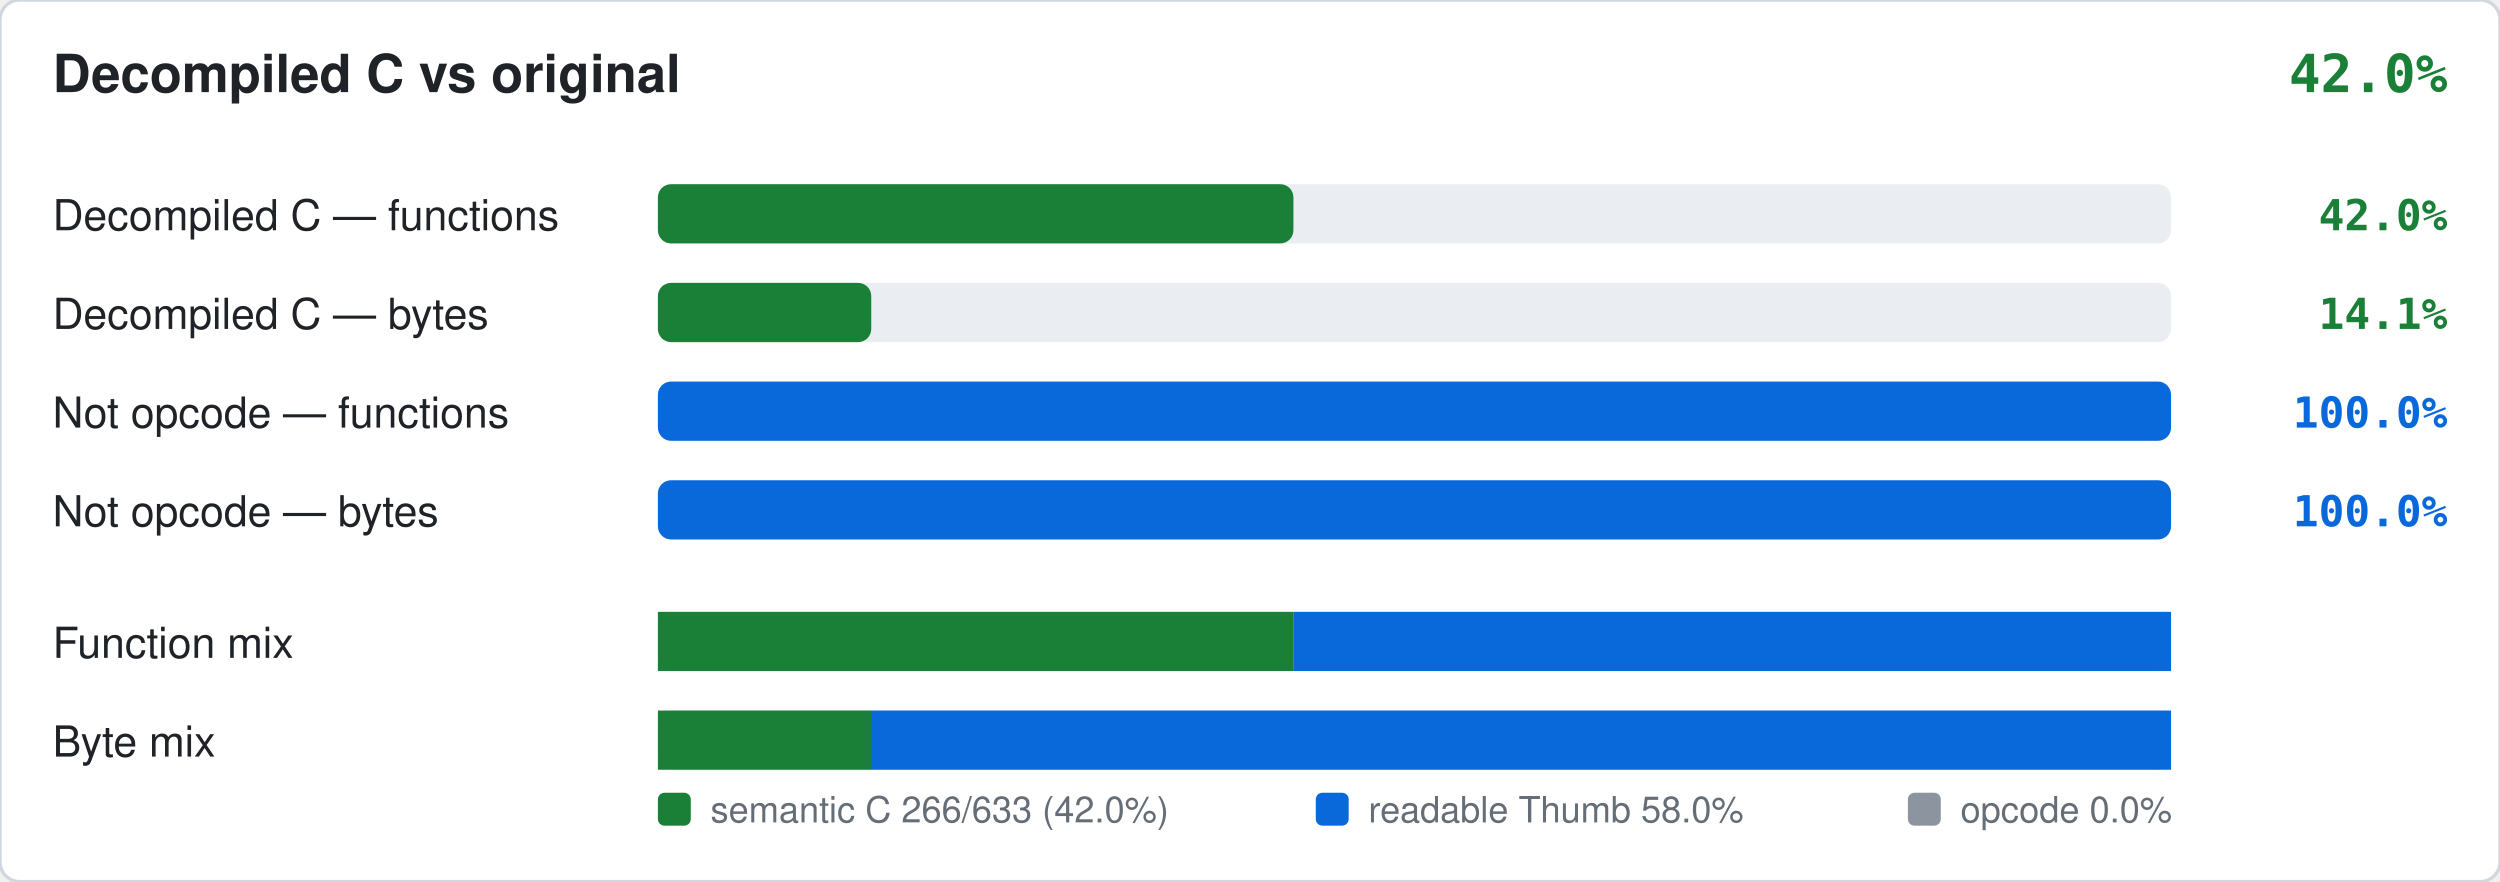
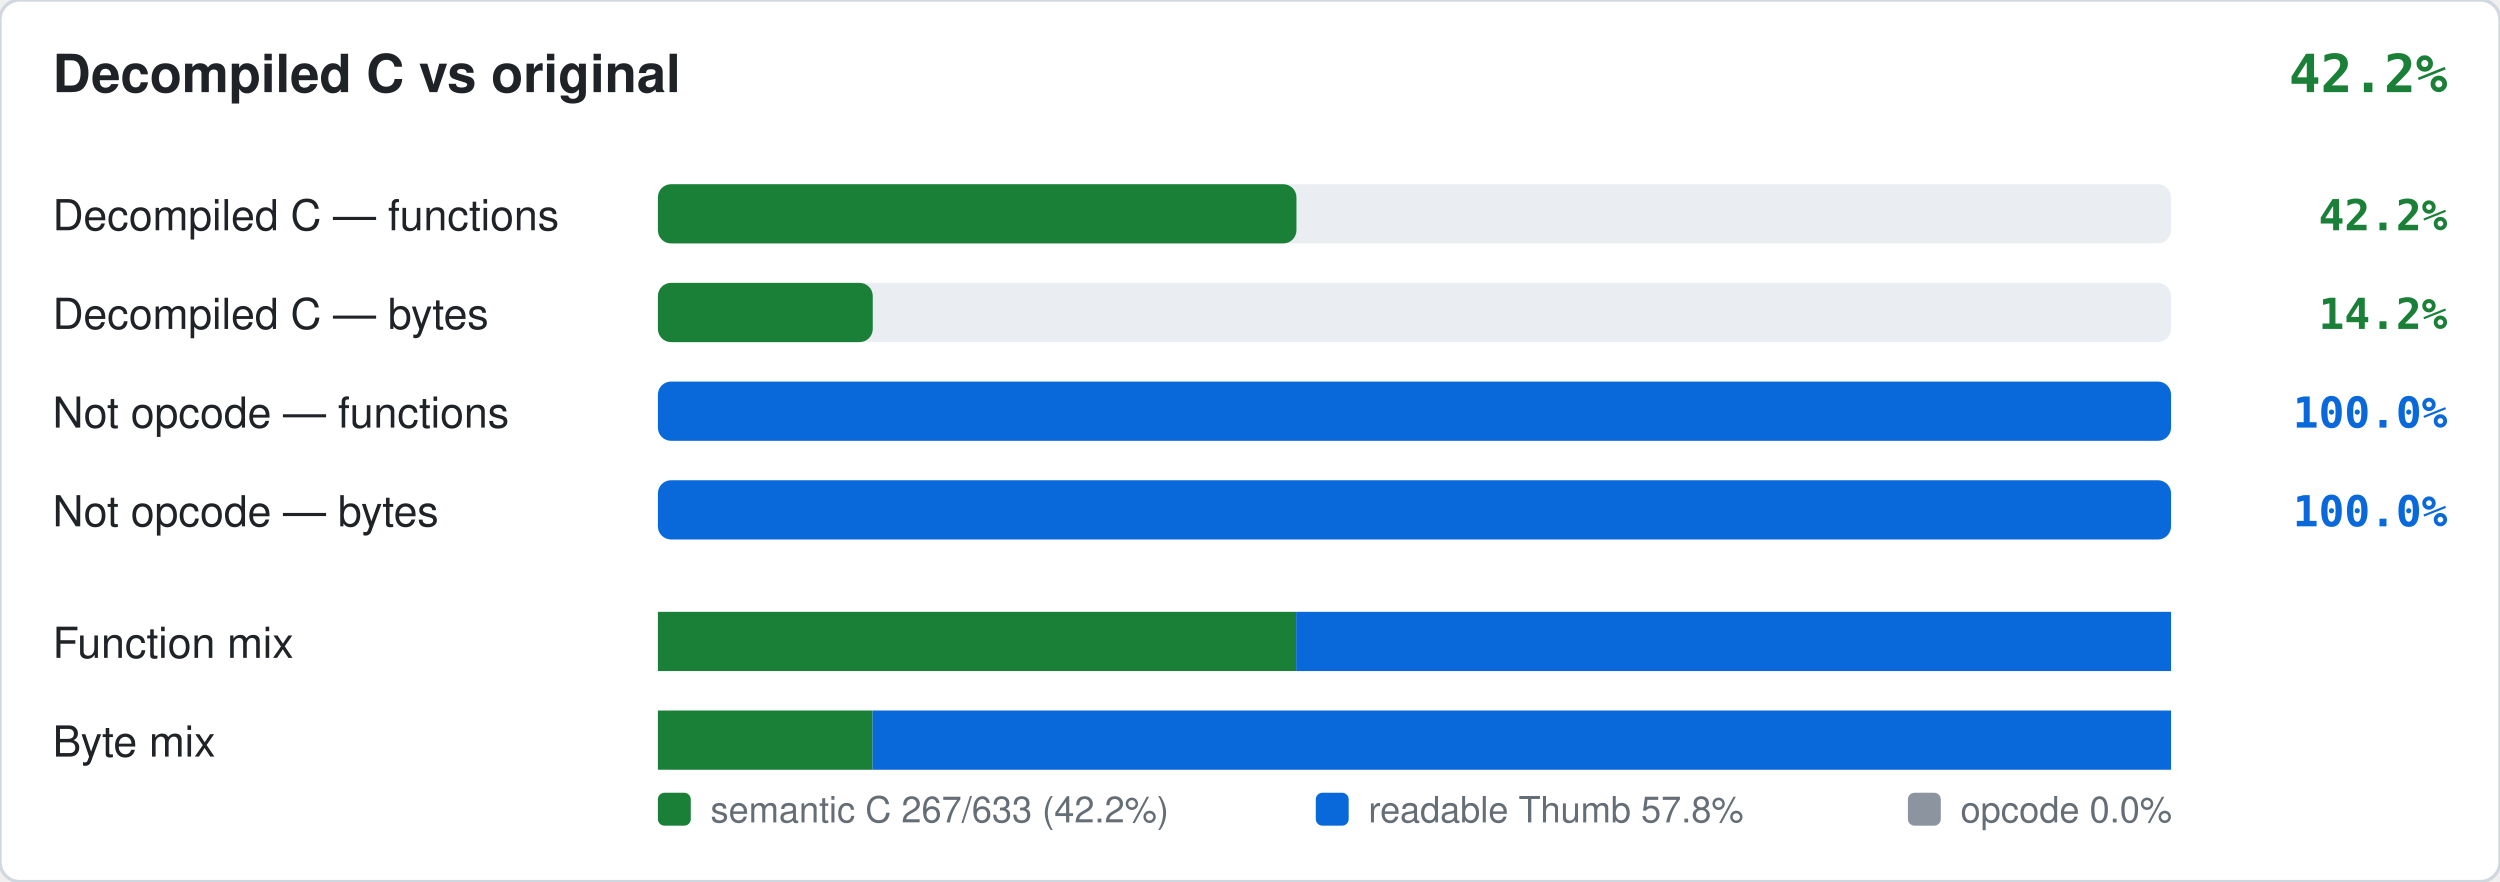
- <svg xmlns="http://www.w3.org/2000/svg" width="760" height="268" viewBox="0 0 760 268" role="img" aria-label="Decompiled C 42.0% functions, 14.1% bytes (266/633, 12,712/90,272)">
+ <svg xmlns="http://www.w3.org/2000/svg" width="760" height="268" viewBox="0 0 760 268" role="img" aria-label="Decompiled C 42.2% functions, 14.2% bytes (267/633, 12,806/90,272)">
  <rect width="760" height="268" rx="6" fill="#ffffff" stroke="#d0d7de" />
  <text x="16" y="28" font-family="-apple-system,BlinkMacSystemFont,Segoe UI,Helvetica,Arial,sans-serif" font-size="16" font-weight="600" fill="#1f2328">Decompiled C vs original</text>
-   <text x="744" y="28" text-anchor="end" font-family="ui-monospace,SFMono-Regular,Menlo,Consolas,monospace" font-size="16" font-weight="700" fill="#1a7f37">42.0%</text>
+   <text x="744" y="28" text-anchor="end" font-family="ui-monospace,SFMono-Regular,Menlo,Consolas,monospace" font-size="16" font-weight="700" fill="#1a7f37">42.2%</text>
  <text x="16" y="70" font-family="-apple-system,BlinkMacSystemFont,Segoe UI,Helvetica,Arial,sans-serif" font-size="13" fill="#1f2328">Decompiled C — functions</text>
  <rect x="200.00" y="56.00" width="460.00" height="18.00" rx="4" fill="#eaeef2" />
-   <rect x="200.00" y="56.00" width="193.20" height="18.00" rx="4" fill="#1a7f37" />
-   <text x="744" y="70" text-anchor="end" font-family="ui-monospace,SFMono-Regular,Menlo,Consolas,monospace" font-size="13" font-weight="700" fill="#1a7f37">42.0%</text>
+   <rect x="200.00" y="56.00" width="194.12" height="18.00" rx="4" fill="#1a7f37" />
+   <text x="744" y="70" text-anchor="end" font-family="ui-monospace,SFMono-Regular,Menlo,Consolas,monospace" font-size="13" font-weight="700" fill="#1a7f37">42.2%</text>
  <text x="16" y="100" font-family="-apple-system,BlinkMacSystemFont,Segoe UI,Helvetica,Arial,sans-serif" font-size="13" fill="#1f2328">Decompiled C — bytes</text>
  <rect x="200.00" y="86.00" width="460.00" height="18.00" rx="4" fill="#eaeef2" />
-   <rect x="200.00" y="86.00" width="64.86" height="18.00" rx="4" fill="#1a7f37" />
-   <text x="744" y="100" text-anchor="end" font-family="ui-monospace,SFMono-Regular,Menlo,Consolas,monospace" font-size="13" font-weight="700" fill="#1a7f37">14.1%</text>
+   <rect x="200.00" y="86.00" width="65.32" height="18.00" rx="4" fill="#1a7f37" />
+   <text x="744" y="100" text-anchor="end" font-family="ui-monospace,SFMono-Regular,Menlo,Consolas,monospace" font-size="13" font-weight="700" fill="#1a7f37">14.2%</text>
  <text x="16" y="130" font-family="-apple-system,BlinkMacSystemFont,Segoe UI,Helvetica,Arial,sans-serif" font-size="13" fill="#1f2328">Not opcode — functions</text>
  <rect x="200.00" y="116.00" width="460.00" height="18.00" rx="4" fill="#eaeef2" />
  <rect x="200.00" y="116.00" width="460.00" height="18.00" rx="4" fill="#0969da" />
  <text x="744" y="130" text-anchor="end" font-family="ui-monospace,SFMono-Regular,Menlo,Consolas,monospace" font-size="13" font-weight="700" fill="#0969da">100.0%</text>
  <text x="16" y="160" font-family="-apple-system,BlinkMacSystemFont,Segoe UI,Helvetica,Arial,sans-serif" font-size="13" fill="#1f2328">Not opcode — bytes</text>
  <rect x="200.00" y="146.00" width="460.00" height="18.00" rx="4" fill="#eaeef2" />
  <rect x="200.00" y="146.00" width="460.00" height="18.00" rx="4" fill="#0969da" />
  <text x="744" y="160" text-anchor="end" font-family="ui-monospace,SFMono-Regular,Menlo,Consolas,monospace" font-size="13" font-weight="700" fill="#0969da">100.0%</text>
  <text x="16" y="200" font-family="-apple-system,BlinkMacSystemFont,Segoe UI,Helvetica,Arial,sans-serif" font-size="13" fill="#1f2328">Function mix</text>
  <rect x="200.00" y="186.00" width="460.00" height="18.00" rx="4" fill="#eaeef2" />
-   <rect x="200.00" y="186.00" width="193.30" height="18.00" fill="#1a7f37" />
-   <rect x="393.30" y="186.00" width="266.70" height="18.00" fill="#0969da" />
+   <rect x="200.00" y="186.00" width="194.03" height="18.00" fill="#1a7f37" />
+   <rect x="394.03" y="186.00" width="265.97" height="18.00" fill="#0969da" />
  <text x="16" y="230" font-family="-apple-system,BlinkMacSystemFont,Segoe UI,Helvetica,Arial,sans-serif" font-size="13" fill="#1f2328">Byte mix</text>
  <rect x="200.00" y="216.00" width="460.00" height="18.00" rx="4" fill="#eaeef2" />
-   <rect x="200.00" y="216.00" width="64.78" height="18.00" fill="#1a7f37" />
-   <rect x="264.78" y="216.00" width="395.22" height="18.00" fill="#0969da" />
+   <rect x="200.00" y="216.00" width="65.26" height="18.00" fill="#1a7f37" />
+   <rect x="265.26" y="216.00" width="394.74" height="18.00" fill="#0969da" />
  <rect x="200" y="241" width="10" height="10" rx="2" fill="#1a7f37" />
-   <text x="216" y="250" font-family="-apple-system,BlinkMacSystemFont,Segoe UI,Helvetica,Arial,sans-serif" font-size="11" fill="#656d76">semantic C 266/633 (42.0%)</text>
+   <text x="216" y="250" font-family="-apple-system,BlinkMacSystemFont,Segoe UI,Helvetica,Arial,sans-serif" font-size="11" fill="#656d76">semantic C 267/633 (42.2%)</text>
  <rect x="400" y="241" width="10" height="10" rx="2" fill="#0969da" />
-   <text x="416" y="250" font-family="-apple-system,BlinkMacSystemFont,Segoe UI,Helvetica,Arial,sans-serif" font-size="11" fill="#656d76">readable Thumb 58.0%</text>
+   <text x="416" y="250" font-family="-apple-system,BlinkMacSystemFont,Segoe UI,Helvetica,Arial,sans-serif" font-size="11" fill="#656d76">readable Thumb 57.8%</text>
  <rect x="580" y="241" width="10" height="10" rx="2" fill="#8c959f" />
  <text x="596" y="250" font-family="-apple-system,BlinkMacSystemFont,Segoe UI,Helvetica,Arial,sans-serif" font-size="11" fill="#656d76">opcode 0.0%</text>
</svg>
